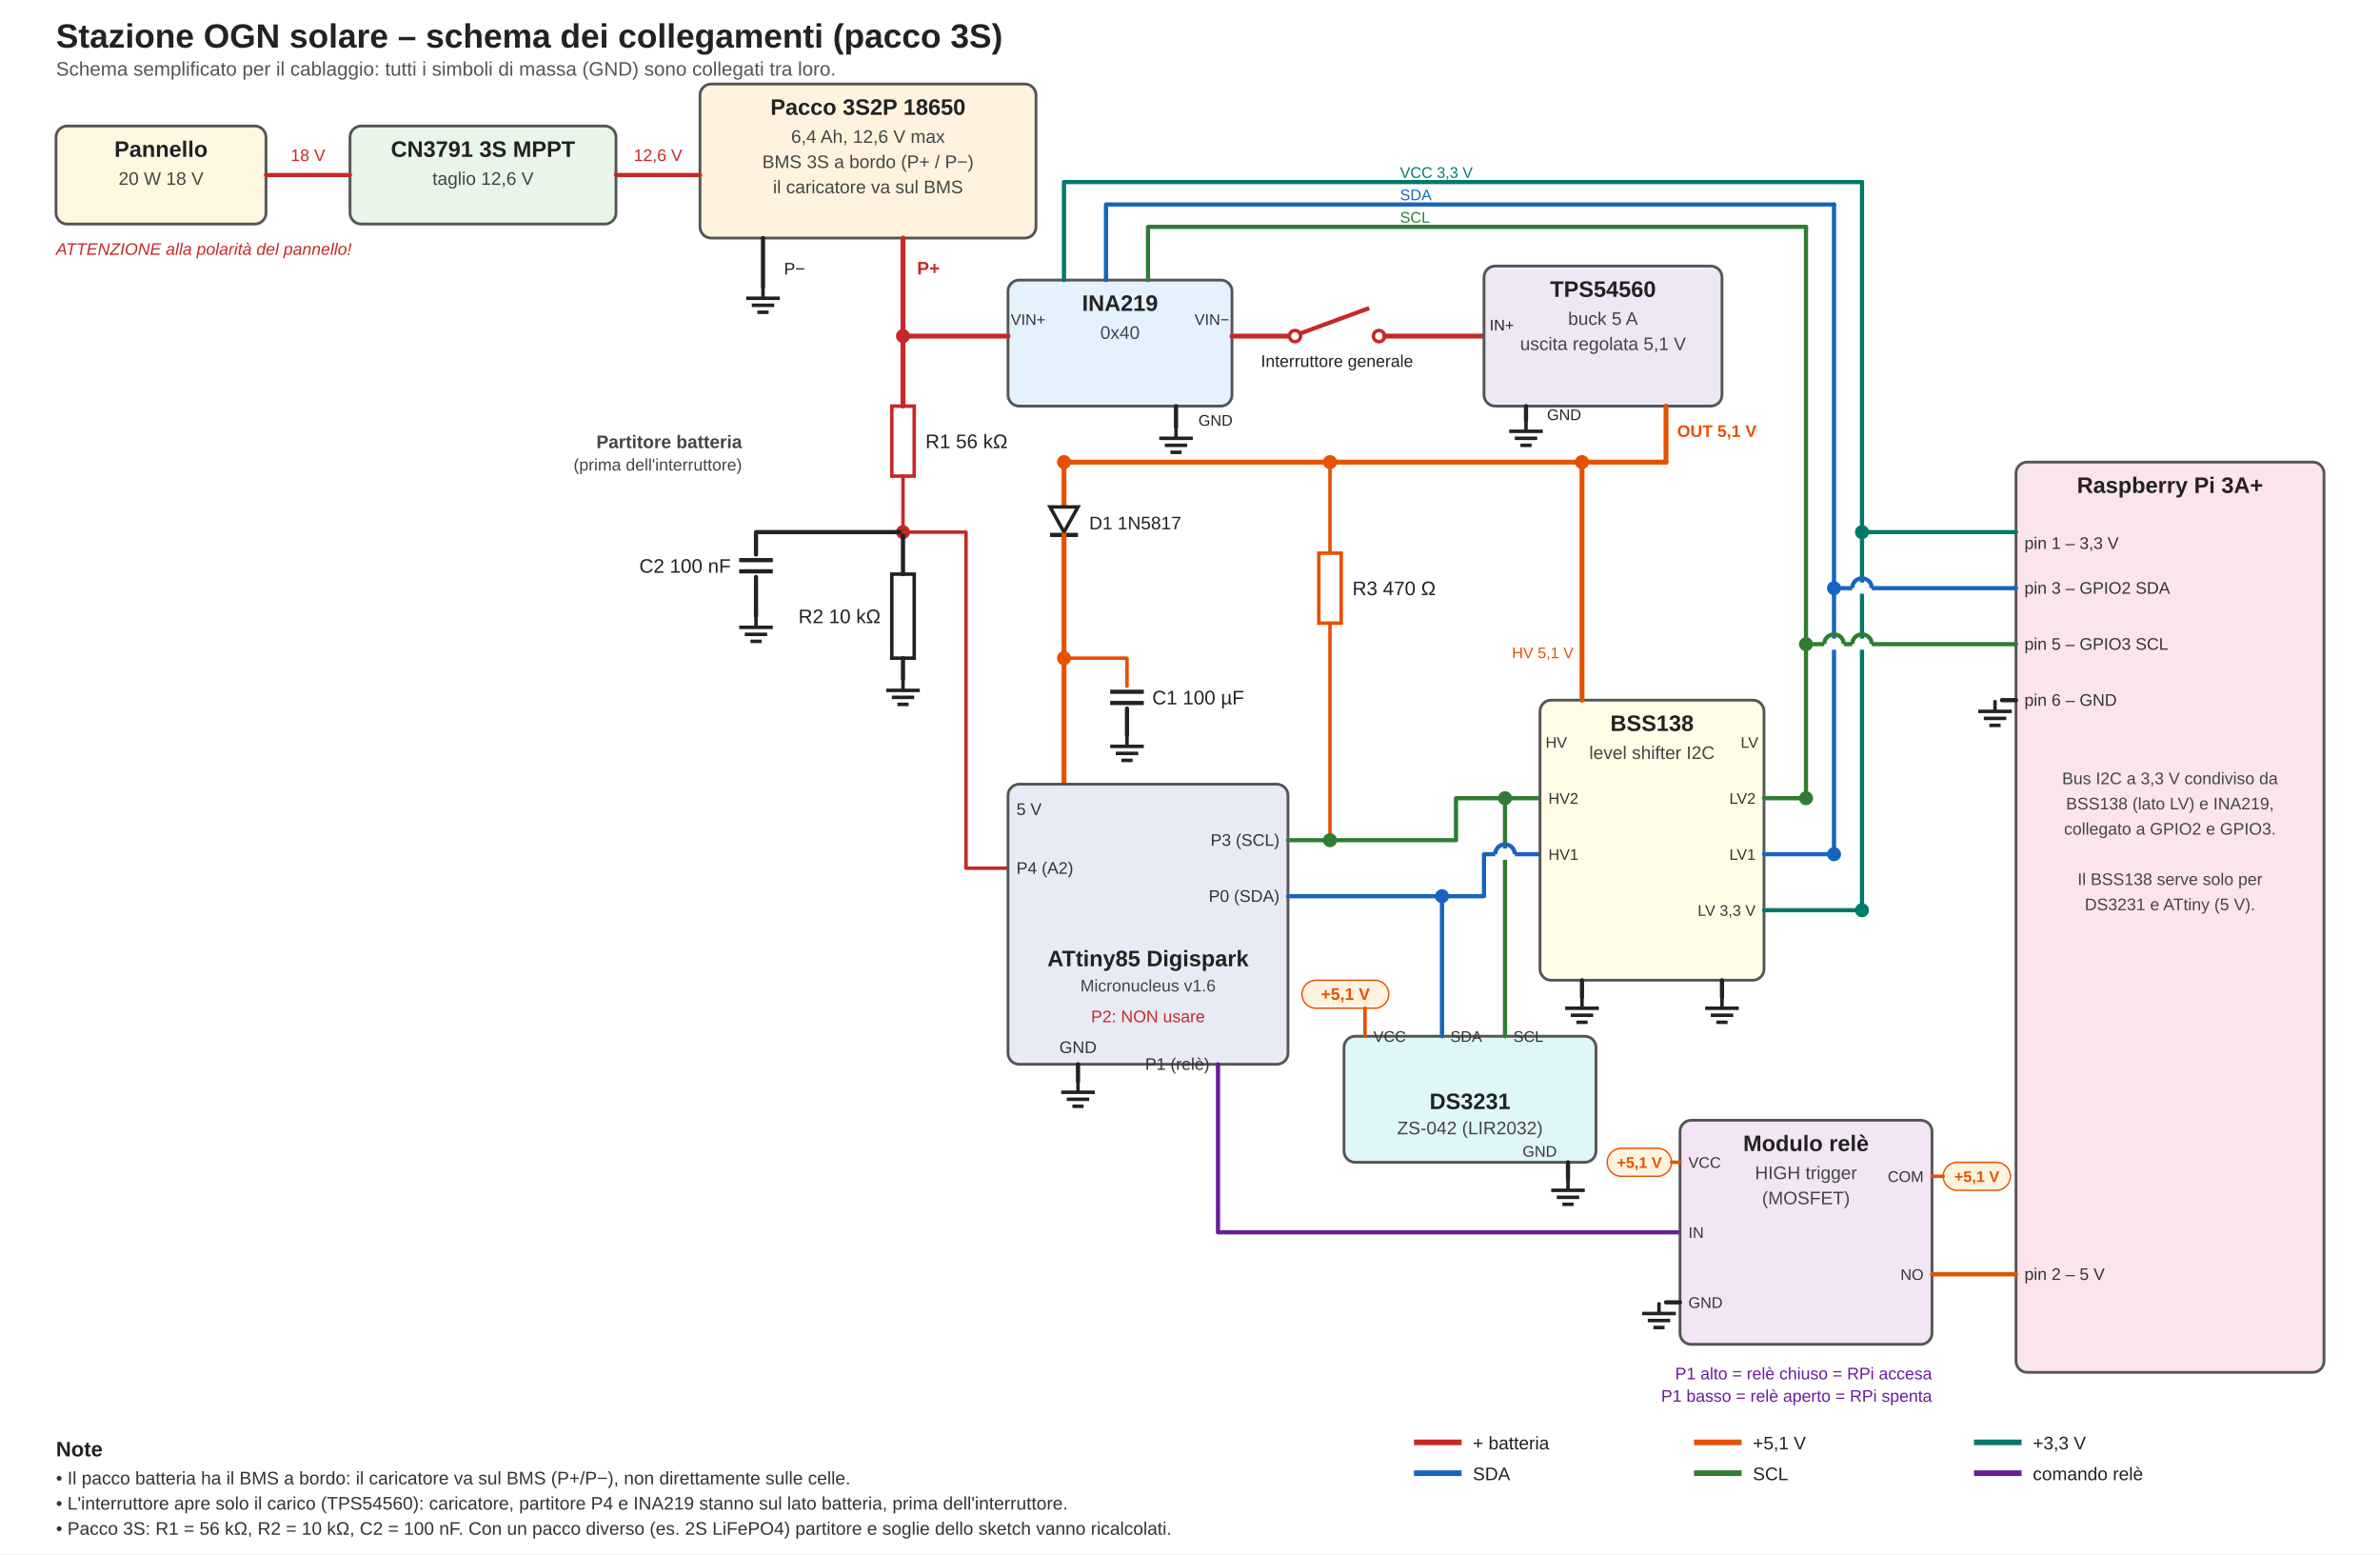
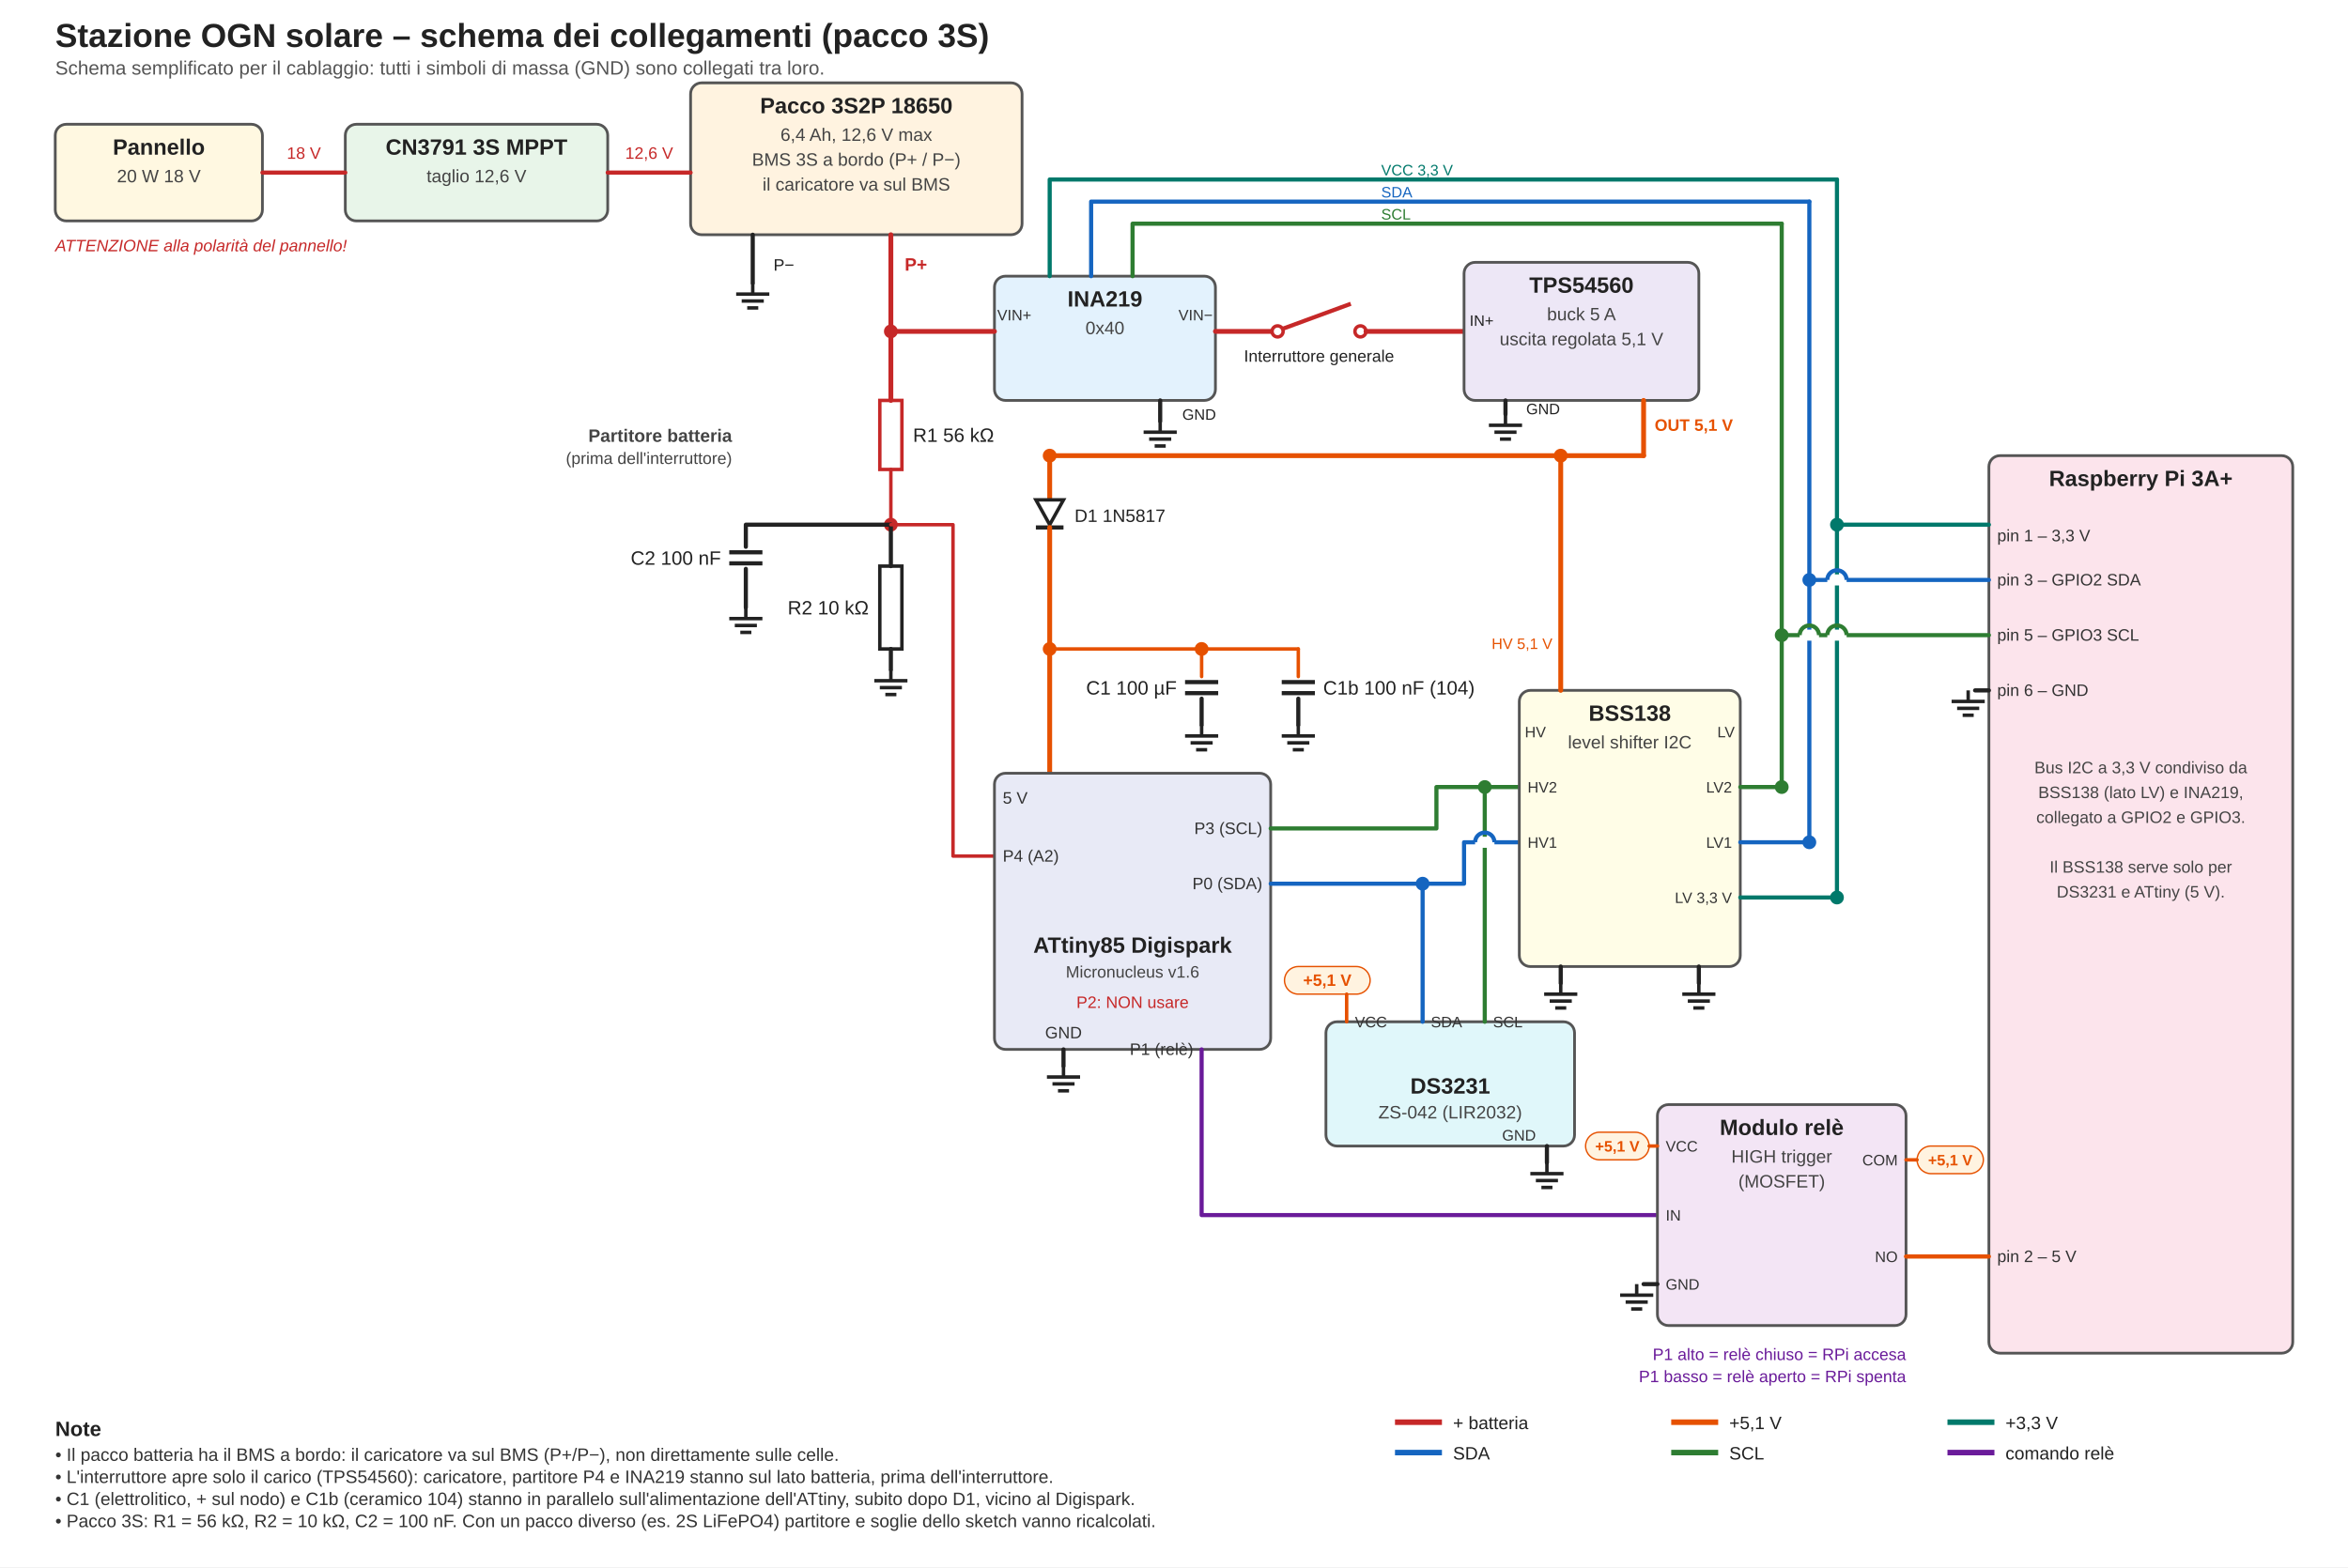
- <svg xmlns="http://www.w3.org/2000/svg" viewBox="0 0 1700 1110" width="1700" height="1110" font-family="Segoe UI, Arial, sans-serif">
-   <rect width="1700" height="1110" fill="#fff" />
+ <svg xmlns="http://www.w3.org/2000/svg" viewBox="0 0 1700 1135" width="1700" height="1135" font-family="Segoe UI, Arial, sans-serif">
+   <rect width="1700" height="1135" fill="#fff" />
  <text x="40" y="34" font-size="24" fill="#222" text-anchor="start" font-weight="bold">Stazione OGN solare – schema dei collegamenti (pacco 3S)</text>
  <text x="40" y="54" font-size="14" fill="#555" text-anchor="start" font-weight="normal">Schema semplificato per il cablaggio: tutti i simboli di massa (GND) sono collegati tra loro.</text>
  <rect x="40" y="90" width="150" height="70" rx="8" fill="#fff8e1" stroke="#555" stroke-width="2" />
  <text x="115" y="112" font-size="16" fill="#222" text-anchor="middle" font-weight="bold">Pannello</text>
  <text x="115" y="132" font-size="13" fill="#444" text-anchor="middle" font-weight="normal">20 W 18 V</text>
  <rect x="250" y="90" width="190" height="70" rx="8" fill="#e8f5e9" stroke="#555" stroke-width="2" />
  <text x="345" y="112" font-size="16" fill="#222" text-anchor="middle" font-weight="bold">CN3791 3S MPPT</text>
  <text x="345" y="132" font-size="13" fill="#444" text-anchor="middle" font-weight="normal">taglio 12,6 V</text>
  <polyline points="190,125 250,125" fill="none" stroke="#c62828" stroke-width="3" stroke-linejoin="round" stroke-linecap="round" />
  <text x="220" y="115" font-size="12" fill="#c62828" text-anchor="middle" font-weight="normal">18 V</text>
  <text x="40" y="182" font-size="12" fill="#c62828" text-anchor="start" font-weight="normal" font-style="italic">ATTENZIONE alla polarità del pannello!</text>
  <rect x="500" y="60" width="240" height="110" rx="8" fill="#fff3e0" stroke="#555" stroke-width="2" />
  <text x="620" y="82" font-size="16" fill="#222" text-anchor="middle" font-weight="bold">Pacco 3S2P 18650</text>
  <text x="620" y="102" font-size="13" fill="#444" text-anchor="middle" font-weight="normal">6,4 Ah, 12,6 V max</text>
  <text x="620" y="120" font-size="13" fill="#444" text-anchor="middle" font-weight="normal">BMS 3S a bordo (P+ / P−)</text>
  <text x="620" y="138" font-size="13" fill="#444" text-anchor="middle" font-weight="normal">il caricatore va sul BMS</text>
  <polyline points="440,125 500,125" fill="none" stroke="#c62828" stroke-width="3" stroke-linejoin="round" stroke-linecap="round" />
  <text x="470" y="115" font-size="12" fill="#c62828" text-anchor="middle" font-weight="normal">12,6 V</text>
  <polyline points="545,170 545,205" fill="none" stroke="#222" stroke-width="3" stroke-linejoin="round" stroke-linecap="round" />
  <g stroke="#222" stroke-width="2.5">
    <line x1="545" y1="205" x2="545" y2="213" />
    <line x1="533" y1="213" x2="557" y2="213" />
    <line x1="537" y1="218" x2="553" y2="218" />
    <line x1="541" y1="223" x2="549" y2="223" />
  </g>
  <text x="560" y="196" font-size="12" fill="#222" text-anchor="start" font-weight="normal">P−</text>
  <polyline points="645,170 645,240" fill="none" stroke="#c62828" stroke-width="3.5" stroke-linejoin="round" stroke-linecap="round" />
  <text x="655" y="196" font-size="13" fill="#c62828" text-anchor="start" font-weight="bold">P+</text>
  <circle cx="645" cy="240" r="5" fill="#c62828" />
  <rect x="720" y="200" width="160" height="90" rx="8" fill="#e3f2fd" stroke="#555" stroke-width="2" />
  <text x="800" y="222" font-size="16" fill="#222" text-anchor="middle" font-weight="bold">INA219</text>
  <text x="800" y="242" font-size="13" fill="#444" text-anchor="middle" font-weight="normal">0x40</text>
  <text x="722" y="232" font-size="11" fill="#333" text-anchor="start" font-weight="normal">VIN+</text>
  <text x="878" y="232" font-size="11" fill="#333" text-anchor="end" font-weight="normal">VIN−</text>
  <polyline points="645,240 720,240" fill="none" stroke="#c62828" stroke-width="3.5" stroke-linejoin="round" stroke-linecap="round" />
  <polyline points="760,200 760,130 1330,130" fill="none" stroke="#00796b" stroke-width="3" stroke-linejoin="round" stroke-linecap="round" />
  <text x="1000" y="127" font-size="11" fill="#00796b" text-anchor="start" font-weight="normal">VCC 3,3 V</text>
  <polyline points="790,200 790,146 1310,146" fill="none" stroke="#1565c0" stroke-width="3" stroke-linejoin="round" stroke-linecap="round" />
  <text x="1000" y="143" font-size="11" fill="#1565c0" text-anchor="start" font-weight="normal">SDA</text>
  <polyline points="820,200 820,162 1290,162" fill="none" stroke="#2e7d32" stroke-width="3" stroke-linejoin="round" stroke-linecap="round" />
  <text x="1000" y="159" font-size="11" fill="#2e7d32" text-anchor="start" font-weight="normal">SCL</text>
  <polyline points="840,290 840,305" fill="none" stroke="#222" stroke-width="3" stroke-linejoin="round" stroke-linecap="round" />
  <g stroke="#222" stroke-width="2.5">
    <line x1="840" y1="305" x2="840" y2="313" />
    <line x1="828" y1="313" x2="852" y2="313" />
    <line x1="832" y1="318" x2="848" y2="318" />
    <line x1="836" y1="323" x2="844" y2="323" />
  </g>
  <text x="856" y="304" font-size="11" fill="#222" text-anchor="start" font-weight="normal">GND</text>
  <polyline points="880,240 925,240" fill="none" stroke="#c62828" stroke-width="3.5" stroke-linejoin="round" stroke-linecap="round" />
  <circle cx="925" cy="240" r="4" fill="#fff" stroke="#c62828" stroke-width="2.5" />
  <circle cx="985" cy="240" r="4" fill="#fff" stroke="#c62828" stroke-width="2.5" />
  <line x1="929" y1="238" x2="978" y2="220" stroke="#c62828" stroke-width="3" />
  <polyline points="989,240 1060,240" fill="none" stroke="#c62828" stroke-width="3.5" stroke-linejoin="round" stroke-linecap="round" />
  <text x="955" y="262" font-size="12" fill="#222" text-anchor="middle" font-weight="normal">Interruttore generale</text>
  <rect x="1060" y="190" width="170" height="100" rx="8" fill="#ede7f6" stroke="#555" stroke-width="2" />
  <text x="1145" y="212" font-size="16" fill="#222" text-anchor="middle" font-weight="bold">TPS54560</text>
  <text x="1145" y="232" font-size="13" fill="#444" text-anchor="middle" font-weight="normal">buck 5 A</text>
  <text x="1145" y="250" font-size="13" fill="#444" text-anchor="middle" font-weight="normal">uscita regolata 5,1 V</text>
  <text x="1064" y="236" font-size="11" fill="#222" text-anchor="start" font-weight="normal">IN+</text>
  <polyline points="1090,290 1090,300" fill="none" stroke="#222" stroke-width="3" stroke-linejoin="round" stroke-linecap="round" />
  <g stroke="#222" stroke-width="2.5">
    <line x1="1090" y1="300" x2="1090" y2="308" />
    <line x1="1078" y1="308" x2="1102" y2="308" />
    <line x1="1082" y1="313" x2="1098" y2="313" />
    <line x1="1086" y1="318" x2="1094" y2="318" />
  </g>
  <text x="1105" y="300" font-size="11" fill="#222" text-anchor="start" font-weight="normal">GND</text>
  <polyline points="1190,290 1190,330" fill="none" stroke="#e65100" stroke-width="3.5" stroke-linejoin="round" stroke-linecap="round" />
  <text x="1198" y="312" font-size="12" fill="#e65100" text-anchor="start" font-weight="bold">OUT 5,1 V</text>
  <polyline points="1190,330 760,330" fill="none" stroke="#e65100" stroke-width="3.5" stroke-linejoin="round" stroke-linecap="round" />
  <rect x="637" y="290" width="16" height="50" fill="#fff" stroke="#c62828" stroke-width="2.5" />
  <text x="661" y="320" font-size="14" fill="#222" text-anchor="start" font-weight="normal">R1 56 kΩ</text>
  <polyline points="645,240 645,290" fill="none" stroke="#c62828" stroke-width="3.5" stroke-linejoin="round" stroke-linecap="round" />
  <polyline points="645,340 645,380" fill="none" stroke="#c62828" stroke-width="2.5" stroke-linejoin="round" stroke-linecap="round" />
  <circle cx="645" cy="380" r="5" fill="#c62828" />
  <rect x="637" y="410" width="16" height="60" fill="#fff" stroke="#222" stroke-width="2.5" />
  <text x="629" y="445" font-size="14" fill="#222" text-anchor="end" font-weight="normal">R2 10 kΩ</text>
  <polyline points="645,380 645,410" fill="none" stroke="#222" stroke-width="3" stroke-linejoin="round" stroke-linecap="round" />
  <polyline points="645,470 645,485" fill="none" stroke="#222" stroke-width="3" stroke-linejoin="round" stroke-linecap="round" />
  <g stroke="#222" stroke-width="2.5">
    <line x1="645" y1="485" x2="645" y2="493" />
    <line x1="633" y1="493" x2="657" y2="493" />
    <line x1="637" y1="498" x2="653" y2="498" />
    <line x1="641" y1="503" x2="649" y2="503" />
  </g>
  <polyline points="645,380 540,380 540,396" fill="none" stroke="#222" stroke-width="3" stroke-linejoin="round" stroke-linecap="round" />
  <g stroke="#222" stroke-width="3">
    <line x1="528" y1="400" x2="552" y2="400" />
    <line x1="528" y1="408" x2="552" y2="408" />
  </g>
  <text x="522" y="409" font-size="14" fill="#222" text-anchor="end" font-weight="normal">C2 100 nF</text>
  <polyline points="540,412 540,440" fill="none" stroke="#222" stroke-width="3" stroke-linejoin="round" stroke-linecap="round" />
  <g stroke="#222" stroke-width="2.5">
    <line x1="540" y1="440" x2="540" y2="448" />
    <line x1="528" y1="448" x2="552" y2="448" />
    <line x1="532" y1="453" x2="548" y2="453" />
    <line x1="536" y1="458" x2="544" y2="458" />
  </g>
  <polyline points="645,380 690,380 690,620 720,620" fill="none" stroke="#c62828" stroke-width="2.5" stroke-linejoin="round" stroke-linecap="round" />
  <text x="530" y="320" font-size="13" fill="#444" text-anchor="end" font-weight="bold">Partitore batteria</text>
  <text x="530" y="336" font-size="12" fill="#444" text-anchor="end" font-weight="normal">(prima dell'interruttore)</text>
  <circle cx="760" cy="330" r="5" fill="#e65100" />
  <polyline points="760,330 760,362" fill="none" stroke="#e65100" stroke-width="3.5" stroke-linejoin="round" stroke-linecap="round" />
  <polygon points="750,362 770,362 760,380" fill="#fff" stroke="#222" stroke-width="2.5" />
  <line x1="750" y1="382" x2="770" y2="382" stroke="#222" stroke-width="3" />
  <text x="778" y="378" font-size="13" fill="#222" text-anchor="start" font-weight="normal">D1 1N5817</text>
  <polyline points="760,382 760,560" fill="none" stroke="#e65100" stroke-width="3.5" stroke-linejoin="round" stroke-linecap="round" />
  <circle cx="760" cy="470" r="5" fill="#e65100" />
-   <polyline points="760,470 805,470 805,490" fill="none" stroke="#e65100" stroke-width="2.5" stroke-linejoin="round" stroke-linecap="round" />
+   <polyline points="760,470 940,470" fill="none" stroke="#e65100" stroke-width="2.5" stroke-linejoin="round" stroke-linecap="round" />
+   <circle cx="870" cy="470" r="5" fill="#e65100" />
+   <polyline points="870,470 870,490" fill="none" stroke="#e65100" stroke-width="2.5" stroke-linejoin="round" stroke-linecap="round" />
  <g stroke="#222" stroke-width="3">
-     <line x1="793" y1="494" x2="817" y2="494" />
-     <line x1="793" y1="502" x2="817" y2="502" />
-   </g>
-   <text x="823" y="503" font-size="14" fill="#222" text-anchor="start" font-weight="normal">C1 100 µF</text>
-   <polyline points="805,506 805,525" fill="none" stroke="#222" stroke-width="3" stroke-linejoin="round" stroke-linecap="round" />
-   <g stroke="#222" stroke-width="2.5">
-     <line x1="805" y1="525" x2="805" y2="533" />
-     <line x1="793" y1="533" x2="817" y2="533" />
-     <line x1="797" y1="538" x2="813" y2="538" />
-     <line x1="801" y1="543" x2="809" y2="543" />
+     <line x1="858" y1="494" x2="882" y2="494" />
+     <line x1="858" y1="502" x2="882" y2="502" />
+   </g>
+   <text x="852" y="503" font-size="14" fill="#222" text-anchor="end" font-weight="normal">C1 100 µF</text>
+   <polyline points="870,506 870,525" fill="none" stroke="#222" stroke-width="3" stroke-linejoin="round" stroke-linecap="round" />
+   <g stroke="#222" stroke-width="2.5">
+     <line x1="870" y1="525" x2="870" y2="533" />
+     <line x1="858" y1="533" x2="882" y2="533" />
+     <line x1="862" y1="538" x2="878" y2="538" />
+     <line x1="866" y1="543" x2="874" y2="543" />
+   </g>
+   <polyline points="940,470 940,490" fill="none" stroke="#e65100" stroke-width="2.5" stroke-linejoin="round" stroke-linecap="round" />
+   <g stroke="#222" stroke-width="3">
+     <line x1="928" y1="494" x2="952" y2="494" />
+     <line x1="928" y1="502" x2="952" y2="502" />
+   </g>
+   <text x="958" y="503" font-size="14" fill="#222" text-anchor="start" font-weight="normal">C1b 100 nF (104)</text>
+   <polyline points="940,506 940,525" fill="none" stroke="#222" stroke-width="3" stroke-linejoin="round" stroke-linecap="round" />
+   <g stroke="#222" stroke-width="2.5">
+     <line x1="940" y1="525" x2="940" y2="533" />
+     <line x1="928" y1="533" x2="952" y2="533" />
+     <line x1="932" y1="538" x2="948" y2="538" />
+     <line x1="936" y1="543" x2="944" y2="543" />
  </g>
  <rect x="720" y="560" width="200" height="200" rx="8" fill="#e8eaf6" stroke="#555" stroke-width="2" />
  <text x="820" y="582" font-size="16" fill="#222" text-anchor="middle" font-weight="bold" />
  <text x="820" y="690" font-size="16" fill="#222" text-anchor="middle" font-weight="bold">ATtiny85 Digispark</text>
  <text x="820" y="708" font-size="12" fill="#444" text-anchor="middle" font-weight="normal">Micronucleus v1.6</text>
  <text x="726" y="582" font-size="12" fill="#333" text-anchor="start" font-weight="normal">5 V</text>
  <text x="914" y="604" font-size="12" fill="#333" text-anchor="end" font-weight="normal">P3 (SCL)</text>
  <text x="914" y="644" font-size="12" fill="#333" text-anchor="end" font-weight="normal">P0 (SDA)</text>
  <text x="726" y="624" font-size="12" fill="#333" text-anchor="start" font-weight="normal">P4 (A2)</text>
  <text x="864" y="764" font-size="12" fill="#333" text-anchor="end" font-weight="normal">P1 (relè)</text>
  <text x="770" y="752" font-size="12" fill="#333" text-anchor="middle" font-weight="normal">GND</text>
  <text x="820" y="730" font-size="12" fill="#c62828" text-anchor="middle" font-weight="normal">P2: NON usare</text>
  <polyline points="770,760 770,772" fill="none" stroke="#222" stroke-width="3" stroke-linejoin="round" stroke-linecap="round" />
  <g stroke="#222" stroke-width="2.5">
    <line x1="770" y1="772" x2="770" y2="780" />
    <line x1="758" y1="780" x2="782" y2="780" />
    <line x1="762" y1="785" x2="778" y2="785" />
    <line x1="766" y1="790" x2="774" y2="790" />
  </g>
-   <polyline points="950,330 950,395" fill="none" stroke="#e65100" stroke-width="2.5" stroke-linejoin="round" stroke-linecap="round" />
-   <circle cx="950" cy="330" r="5" fill="#e65100" />
-   <rect x="942" y="395" width="16" height="50" fill="#fff" stroke="#e65100" stroke-width="2.5" />
-   <text x="966" y="425" font-size="14" fill="#222" text-anchor="start" font-weight="normal">R3 470 Ω</text>
-   <polyline points="950,445 950,600" fill="none" stroke="#e65100" stroke-width="2.5" stroke-linejoin="round" stroke-linecap="round" />
  <polyline points="920,600 1040,600 1040,570 1100,570" fill="none" stroke="#2e7d32" stroke-width="3" stroke-linejoin="round" stroke-linecap="round" />
-   <circle cx="950" cy="600" r="5" fill="#2e7d32" />
  <polyline points="920,640 1060,640 1060,610 1100,610" fill="none" stroke="#1565c0" stroke-width="3" stroke-linejoin="round" stroke-linecap="round" />
  <rect x="1100" y="500" width="160" height="200" rx="8" fill="#fffde7" stroke="#555" stroke-width="2" />
  <text x="1180" y="522" font-size="16" fill="#222" text-anchor="middle" font-weight="bold">BSS138</text>
  <text x="1180" y="542" font-size="13" fill="#444" text-anchor="middle" font-weight="normal">level shifter I2C</text>
  <text x="1104" y="534" font-size="11" fill="#333" text-anchor="start" font-weight="normal">HV</text>
  <text x="1256" y="534" font-size="11" fill="#333" text-anchor="end" font-weight="normal">LV</text>
  <polyline points="1130,330 1130,500" fill="none" stroke="#e65100" stroke-width="3.5" stroke-linejoin="round" stroke-linecap="round" />
  <circle cx="1130" cy="330" r="5" fill="#e65100" />
  <text x="1124" y="470" font-size="11" fill="#e65100" text-anchor="end" font-weight="normal">HV 5,1 V</text>
  <text x="1106" y="574" font-size="11" fill="#333" text-anchor="start" font-weight="normal">HV2</text>
  <text x="1106" y="614" font-size="11" fill="#333" text-anchor="start" font-weight="normal">HV1</text>
  <text x="1254" y="574" font-size="11" fill="#333" text-anchor="end" font-weight="normal">LV2</text>
  <text x="1254" y="614" font-size="11" fill="#333" text-anchor="end" font-weight="normal">LV1</text>
  <text x="1254" y="654" font-size="11" fill="#333" text-anchor="end" font-weight="normal">LV 3,3 V</text>
  <polyline points="1130,700 1130,712" fill="none" stroke="#222" stroke-width="3" stroke-linejoin="round" stroke-linecap="round" />
  <g stroke="#222" stroke-width="2.5">
    <line x1="1130" y1="712" x2="1130" y2="720" />
    <line x1="1118" y1="720" x2="1142" y2="720" />
    <line x1="1122" y1="725" x2="1138" y2="725" />
    <line x1="1126" y1="730" x2="1134" y2="730" />
  </g>
  <polyline points="1230,700 1230,712" fill="none" stroke="#222" stroke-width="3" stroke-linejoin="round" stroke-linecap="round" />
  <g stroke="#222" stroke-width="2.5">
    <line x1="1230" y1="712" x2="1230" y2="720" />
    <line x1="1218" y1="720" x2="1242" y2="720" />
    <line x1="1222" y1="725" x2="1238" y2="725" />
    <line x1="1226" y1="730" x2="1234" y2="730" />
  </g>
  <rect x="960" y="740" width="180" height="90" rx="8" fill="#e0f7fa" stroke="#555" stroke-width="2" />
  <text x="1050" y="762" font-size="16" fill="#222" text-anchor="middle" font-weight="bold" />
  <text x="1050" y="792" font-size="16" fill="#222" text-anchor="middle" font-weight="bold">DS3231</text>
  <text x="1050" y="810" font-size="13" fill="#444" text-anchor="middle" font-weight="normal">ZS-042 (LIR2032)</text>
  <polyline points="1030,640 1030,740" fill="none" stroke="#1565c0" stroke-width="3" stroke-linejoin="round" stroke-linecap="round" />
  <circle cx="1030" cy="640" r="5" fill="#1565c0" />
  <text x="1036" y="744" font-size="11" fill="#333" text-anchor="start" font-weight="normal">SDA</text>
  <polyline points="1075,570 1075,740" fill="none" stroke="#2e7d32" stroke-width="3" stroke-linejoin="round" stroke-linecap="round" />
  <circle cx="1075" cy="570" r="5" fill="#2e7d32" />
  <text x="1081" y="744" font-size="11" fill="#333" text-anchor="start" font-weight="normal">SCL</text>
  <rect x="1068" y="606" width="14" height="8" fill="#fff" />
  <path d="M 1068 610 A 7 7 0 0 1 1082 610" fill="none" stroke="#1565c0" stroke-width="3" />
  <g>
    <rect x="930" y="700" width="62" height="20" rx="10" fill="#fff3e0" stroke="#e65100" />
  </g>
  <text x="961" y="714" font-size="12" fill="#e65100" text-anchor="middle" font-weight="bold">+5,1 V</text>
  <polyline points="975,720 975,740" fill="none" stroke="#e65100" stroke-width="2.5" stroke-linejoin="round" stroke-linecap="round" />
  <text x="981" y="744" font-size="11" fill="#333" text-anchor="start" font-weight="normal">VCC</text>
  <polyline points="1120,830 1120,842" fill="none" stroke="#222" stroke-width="3" stroke-linejoin="round" stroke-linecap="round" />
  <g stroke="#222" stroke-width="2.5">
    <line x1="1120" y1="842" x2="1120" y2="850" />
    <line x1="1108" y1="850" x2="1132" y2="850" />
    <line x1="1112" y1="855" x2="1128" y2="855" />
    <line x1="1116" y1="860" x2="1124" y2="860" />
  </g>
  <text x="1112" y="826" font-size="11" fill="#333" text-anchor="end" font-weight="normal">GND</text>
  <polyline points="1260,570 1290,570 1290,162" fill="none" stroke="#2e7d32" stroke-width="3" stroke-linejoin="round" stroke-linecap="round" />
  <circle cx="1290" cy="570" r="5" fill="#2e7d32" />
  <polyline points="1260,610 1310,610 1310,146" fill="none" stroke="#1565c0" stroke-width="3" stroke-linejoin="round" stroke-linecap="round" />
  <circle cx="1310" cy="610" r="5" fill="#1565c0" />
  <polyline points="1260,650 1330,650 1330,130" fill="none" stroke="#00796b" stroke-width="3" stroke-linejoin="round" stroke-linecap="round" />
  <circle cx="1330" cy="650" r="5" fill="#00796b" />
  <polyline points="870,760 870,880 1200,880" fill="none" stroke="#6a1b9a" stroke-width="3" stroke-linejoin="round" stroke-linecap="round" />
  <rect x="1200" y="800" width="180" height="160" rx="8" fill="#f3e5f5" stroke="#555" stroke-width="2" />
  <text x="1290" y="822" font-size="16" fill="#222" text-anchor="middle" font-weight="bold">Modulo relè</text>
  <text x="1290" y="842" font-size="13" fill="#444" text-anchor="middle" font-weight="normal">HIGH trigger</text>
  <text x="1290" y="860" font-size="13" fill="#444" text-anchor="middle" font-weight="normal">(MOSFET)</text>
  <text x="1206" y="834" font-size="11" fill="#333" text-anchor="start" font-weight="normal">VCC</text>
  <text x="1206" y="884" font-size="11" fill="#333" text-anchor="start" font-weight="normal">IN</text>
  <text x="1206" y="934" font-size="11" fill="#333" text-anchor="start" font-weight="normal">GND</text>
  <g>
    <rect x="1148" y="820" width="46" height="20" rx="10" fill="#fff3e0" stroke="#e65100" />
  </g>
  <text x="1171" y="834" font-size="11" fill="#e65100" text-anchor="middle" font-weight="bold">+5,1 V</text>
  <polyline points="1194,830 1200,830" fill="none" stroke="#e65100" stroke-width="2.5" stroke-linejoin="round" stroke-linecap="round" />
  <polyline points="1190,930 1200,930" fill="none" stroke="#222" stroke-width="3" stroke-linejoin="round" stroke-linecap="round" />
  <g stroke="#222" stroke-width="2.5">
    <line x1="1185" y1="930" x2="1185" y2="938" />
    <line x1="1173" y1="938" x2="1197" y2="938" />
    <line x1="1177" y1="943" x2="1193" y2="943" />
    <line x1="1181" y1="948" x2="1189" y2="948" />
  </g>
  <text x="1374" y="844" font-size="11" fill="#333" text-anchor="end" font-weight="normal">COM</text>
  <text x="1374" y="914" font-size="11" fill="#333" text-anchor="end" font-weight="normal">NO</text>
  <g>
    <rect x="1388" y="830" width="48" height="20" rx="10" fill="#fff3e0" stroke="#e65100" />
  </g>
  <text x="1412" y="844" font-size="11" fill="#e65100" text-anchor="middle" font-weight="bold">+5,1 V</text>
  <polyline points="1380,840 1388,840" fill="none" stroke="#e65100" stroke-width="2.5" stroke-linejoin="round" stroke-linecap="round" />
  <text x="1380" y="985" font-size="12" fill="#6a1b9a" text-anchor="end" font-weight="normal">P1 alto = relè chiuso = RPi accesa</text>
  <text x="1380" y="1001" font-size="12" fill="#6a1b9a" text-anchor="end" font-weight="normal">P1 basso = relè aperto = RPi spenta</text>
  <rect x="1440" y="330" width="220" height="650" rx="8" fill="#fce4ec" stroke="#555" stroke-width="2" />
  <text x="1550" y="352" font-size="16" fill="#222" text-anchor="middle" font-weight="bold">Raspberry Pi 3A+</text>
  <text x="1550" y="352" font-size="1" fill="#222" text-anchor="start" font-weight="normal" />
  <text x="1446" y="392" font-size="12" fill="#333" text-anchor="start" font-weight="normal">pin 1 – 3,3 V</text>
  <text x="1446" y="424" font-size="12" fill="#333" text-anchor="start" font-weight="normal">pin 3 – GPIO2 SDA</text>
  <text x="1446" y="464" font-size="12" fill="#333" text-anchor="start" font-weight="normal">pin 5 – GPIO3 SCL</text>
  <text x="1446" y="504" font-size="12" fill="#333" text-anchor="start" font-weight="normal">pin 6 – GND</text>
  <text x="1446" y="914" font-size="12" fill="#333" text-anchor="start" font-weight="normal">pin 2 – 5 V</text>
  <polyline points="1330,380 1440,380" fill="none" stroke="#00796b" stroke-width="3" stroke-linejoin="round" stroke-linecap="round" />
  <polyline points="1310,420 1440,420" fill="none" stroke="#1565c0" stroke-width="3" stroke-linejoin="round" stroke-linecap="round" />
  <polyline points="1290,460 1440,460" fill="none" stroke="#2e7d32" stroke-width="3" stroke-linejoin="round" stroke-linecap="round" />
  <rect x="1323" y="416" width="14" height="8" fill="#fff" />
  <path d="M 1323 420 A 7 7 0 0 1 1337 420" fill="none" stroke="#1565c0" stroke-width="3" />
  <rect x="1303" y="456" width="14" height="8" fill="#fff" />
  <path d="M 1303 460 A 7 7 0 0 1 1317 460" fill="none" stroke="#2e7d32" stroke-width="3" />
  <rect x="1323" y="456" width="14" height="8" fill="#fff" />
  <path d="M 1323 460 A 7 7 0 0 1 1337 460" fill="none" stroke="#2e7d32" stroke-width="3" />
  <circle cx="1330" cy="380" r="5" fill="#00796b" />
  <circle cx="1310" cy="420" r="5" fill="#1565c0" />
  <circle cx="1290" cy="460" r="5" fill="#2e7d32" />
  <polyline points="1430,500 1440,500" fill="none" stroke="#222" stroke-width="3" stroke-linejoin="round" stroke-linecap="round" />
  <g stroke="#222" stroke-width="2.5">
    <line x1="1425" y1="500" x2="1425" y2="508" />
    <line x1="1413" y1="508" x2="1437" y2="508" />
    <line x1="1417" y1="513" x2="1433" y2="513" />
    <line x1="1421" y1="518" x2="1429" y2="518" />
  </g>
  <polyline points="1380,910 1440,910" fill="none" stroke="#e65100" stroke-width="3" stroke-linejoin="round" stroke-linecap="round" />
  <text x="1550" y="560" font-size="12" fill="#444" text-anchor="middle" font-weight="normal">Bus I2C a 3,3 V condiviso da</text>
  <text x="1550" y="578" font-size="12" fill="#444" text-anchor="middle" font-weight="normal">BSS138 (lato LV) e INA219,</text>
  <text x="1550" y="596" font-size="12" fill="#444" text-anchor="middle" font-weight="normal">collegato a GPIO2 e GPIO3.</text>
  <text x="1550" y="614" font-size="12" fill="#444" text-anchor="middle" font-weight="normal" />
  <text x="1550" y="632" font-size="12" fill="#444" text-anchor="middle" font-weight="normal">Il BSS138 serve solo per</text>
  <text x="1550" y="650" font-size="12" fill="#444" text-anchor="middle" font-weight="normal">DS3231 e ATtiny (5 V).</text>
  <text x="40" y="1040" font-size="15" fill="#222" text-anchor="start" font-weight="bold">Note</text>
-   <text x="40" y="1060" font-size="13" fill="#333" text-anchor="start" font-weight="normal">• Il pacco batteria ha il BMS a bordo: il caricatore va sul BMS (P+/P−), non direttamente sulle celle.</text>
-   <text x="40" y="1078" font-size="13" fill="#333" text-anchor="start" font-weight="normal">• L'interruttore apre solo il carico (TPS54560): caricatore, partitore P4 e INA219 stanno sul lato batteria, prima dell'interruttore.</text>
-   <text x="40" y="1096" font-size="13" fill="#333" text-anchor="start" font-weight="normal">• Pacco 3S: R1 = 56 kΩ, R2 = 10 kΩ, C2 = 100 nF. Con un pacco diverso (es. 2S LiFePO4) partitore e soglie dello sketch vanno ricalcolati.</text>
+   <text x="40" y="1058" font-size="13" fill="#333" text-anchor="start" font-weight="normal">• Il pacco batteria ha il BMS a bordo: il caricatore va sul BMS (P+/P−), non direttamente sulle celle.</text>
+   <text x="40" y="1074" font-size="13" fill="#333" text-anchor="start" font-weight="normal">• L'interruttore apre solo il carico (TPS54560): caricatore, partitore P4 e INA219 stanno sul lato batteria, prima dell'interruttore.</text>
+   <text x="40" y="1090" font-size="13" fill="#333" text-anchor="start" font-weight="normal">• C1 (elettrolitico, + sul nodo) e C1b (ceramico 104) stanno in parallelo sull'alimentazione dell'ATtiny, subito dopo D1, vicino al Digispark.</text>
+   <text x="40" y="1106" font-size="13" fill="#333" text-anchor="start" font-weight="normal">• Pacco 3S: R1 = 56 kΩ, R2 = 10 kΩ, C2 = 100 nF. Con un pacco diverso (es. 2S LiFePO4) partitore e soglie dello sketch vanno ricalcolati.</text>
  <line x1="1010" y1="1030" x2="1044" y2="1030" stroke="#c62828" stroke-width="4" />
  <text x="1052" y="1035" font-size="13" fill="#222" text-anchor="start" font-weight="normal">+ batteria</text>
  <line x1="1210" y1="1030" x2="1244" y2="1030" stroke="#e65100" stroke-width="4" />
  <text x="1252" y="1035" font-size="13" fill="#222" text-anchor="start" font-weight="normal">+5,1 V</text>
  <line x1="1410" y1="1030" x2="1444" y2="1030" stroke="#00796b" stroke-width="4" />
  <text x="1452" y="1035" font-size="13" fill="#222" text-anchor="start" font-weight="normal">+3,3 V</text>
  <line x1="1010" y1="1052" x2="1044" y2="1052" stroke="#1565c0" stroke-width="4" />
  <text x="1052" y="1057" font-size="13" fill="#222" text-anchor="start" font-weight="normal">SDA</text>
  <line x1="1210" y1="1052" x2="1244" y2="1052" stroke="#2e7d32" stroke-width="4" />
  <text x="1252" y="1057" font-size="13" fill="#222" text-anchor="start" font-weight="normal">SCL</text>
  <line x1="1410" y1="1052" x2="1444" y2="1052" stroke="#6a1b9a" stroke-width="4" />
  <text x="1452" y="1057" font-size="13" fill="#222" text-anchor="start" font-weight="normal">comando relè</text>
</svg>
